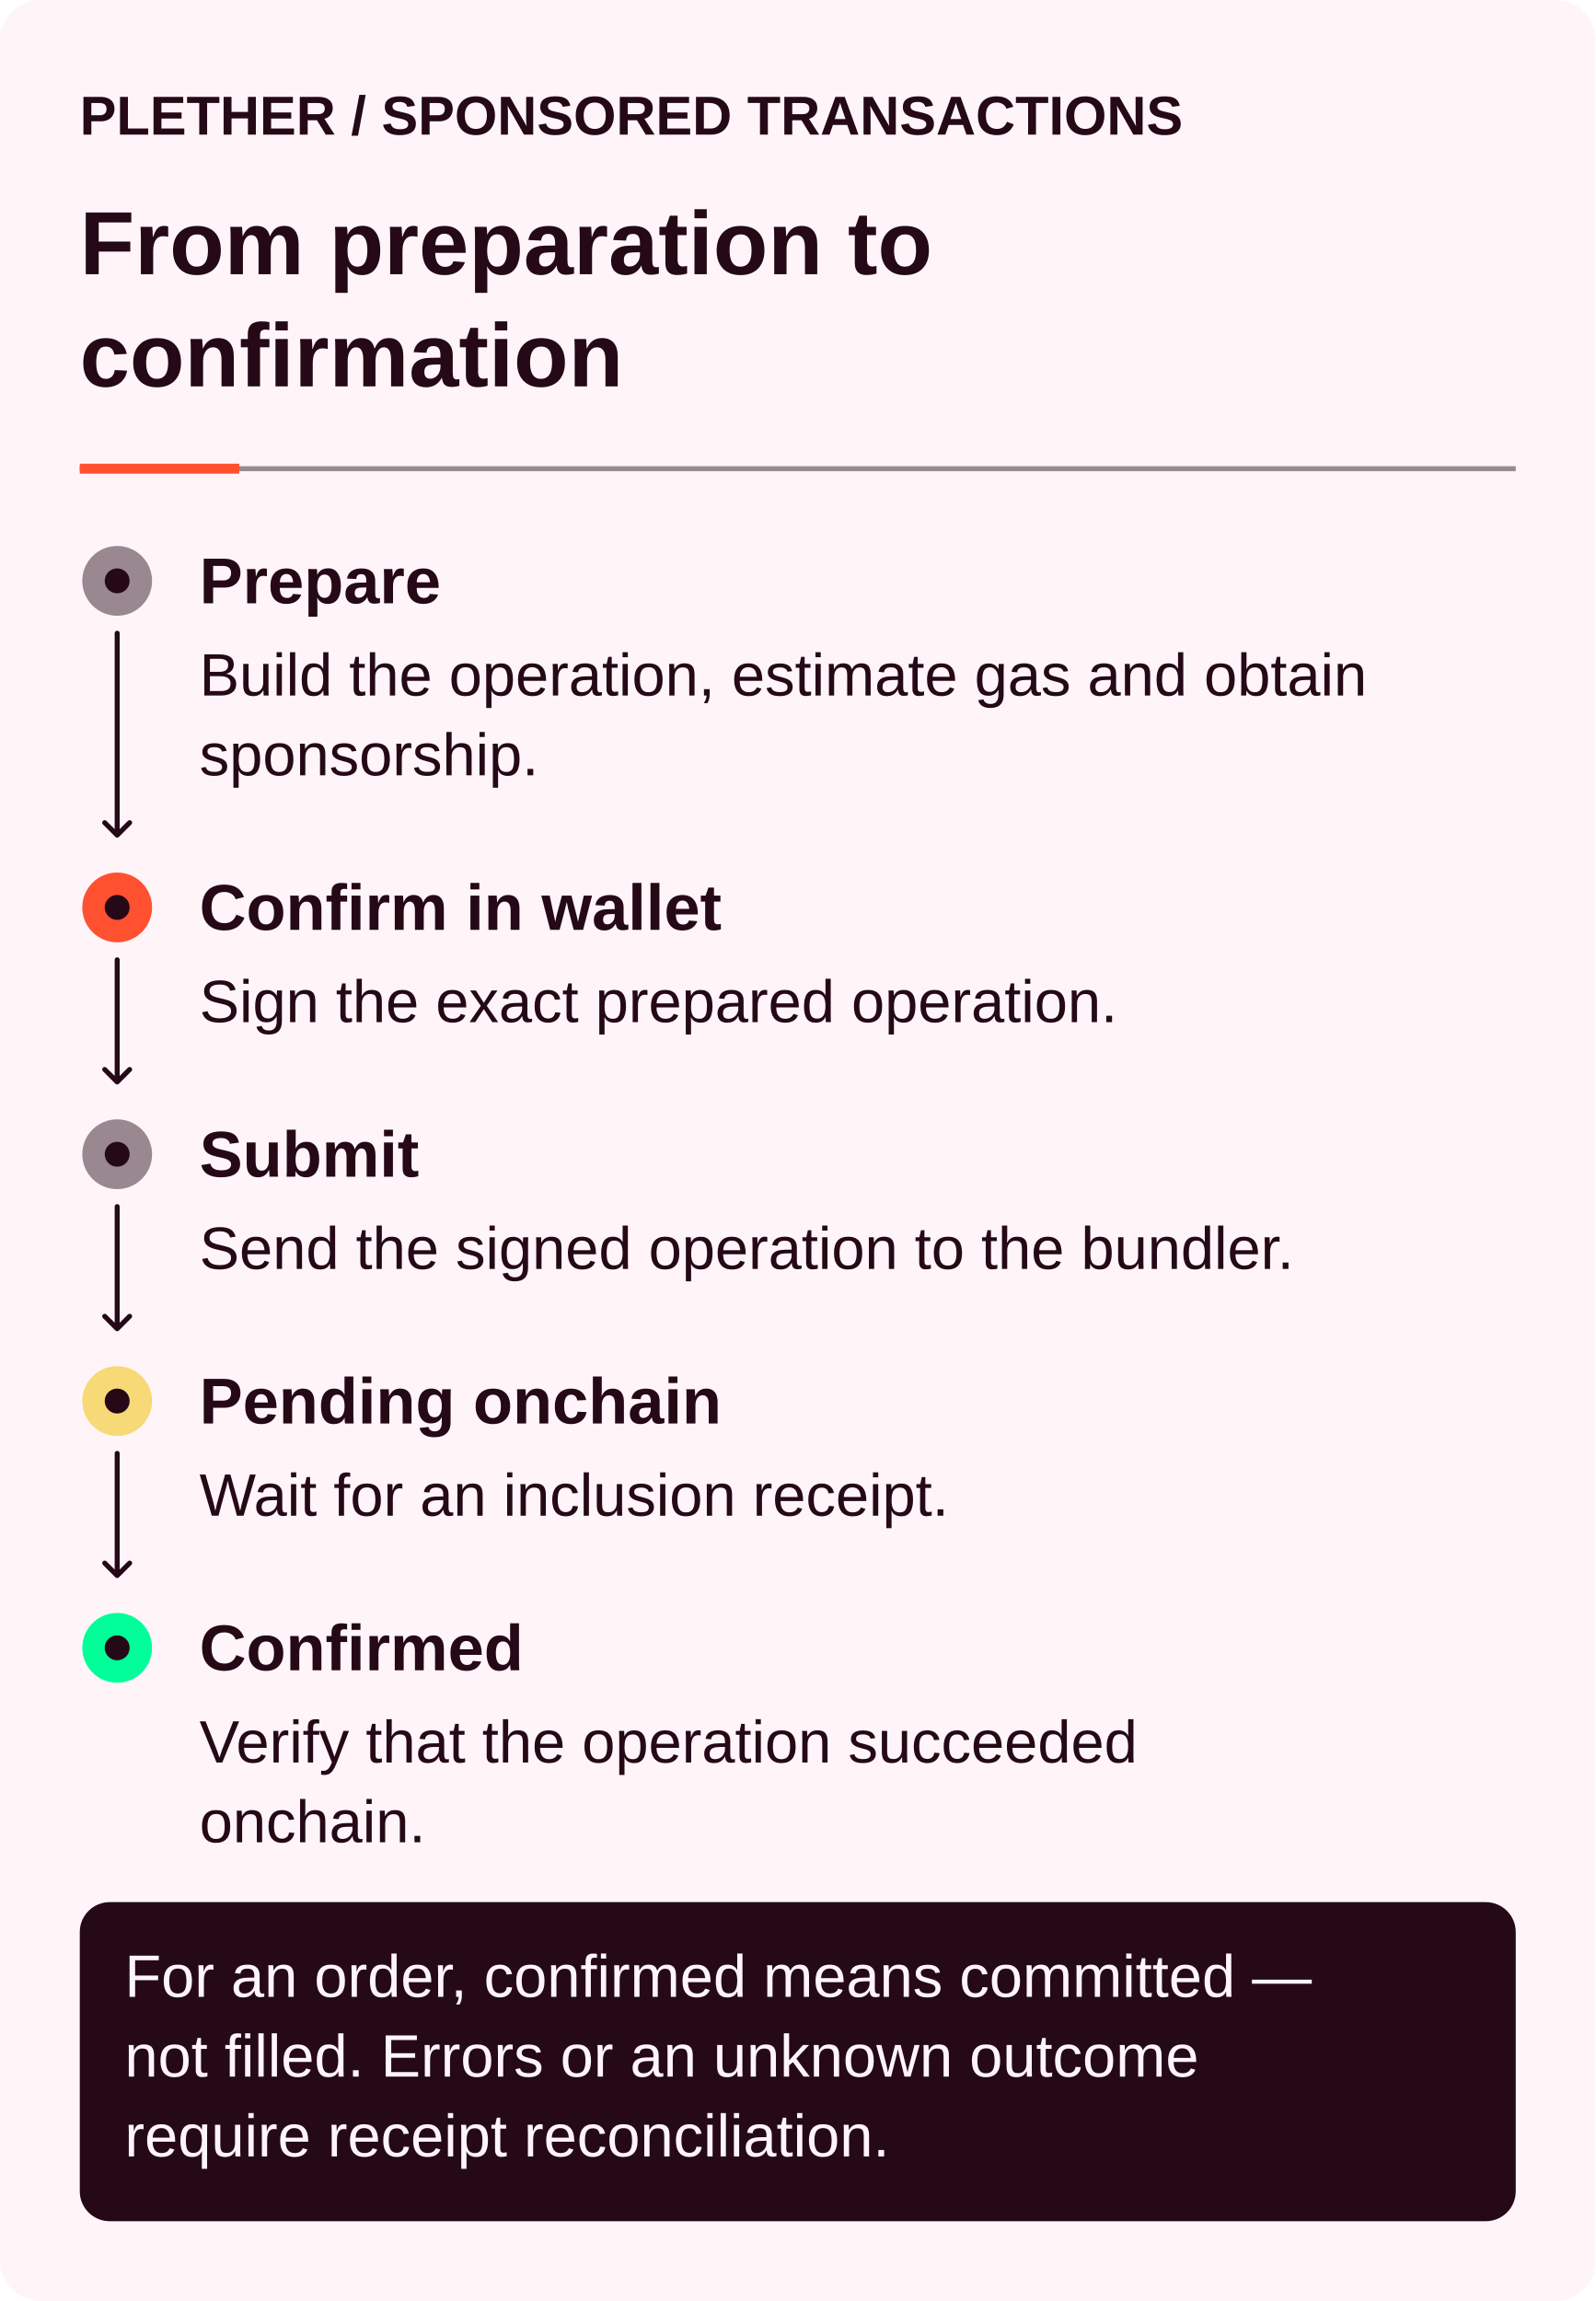
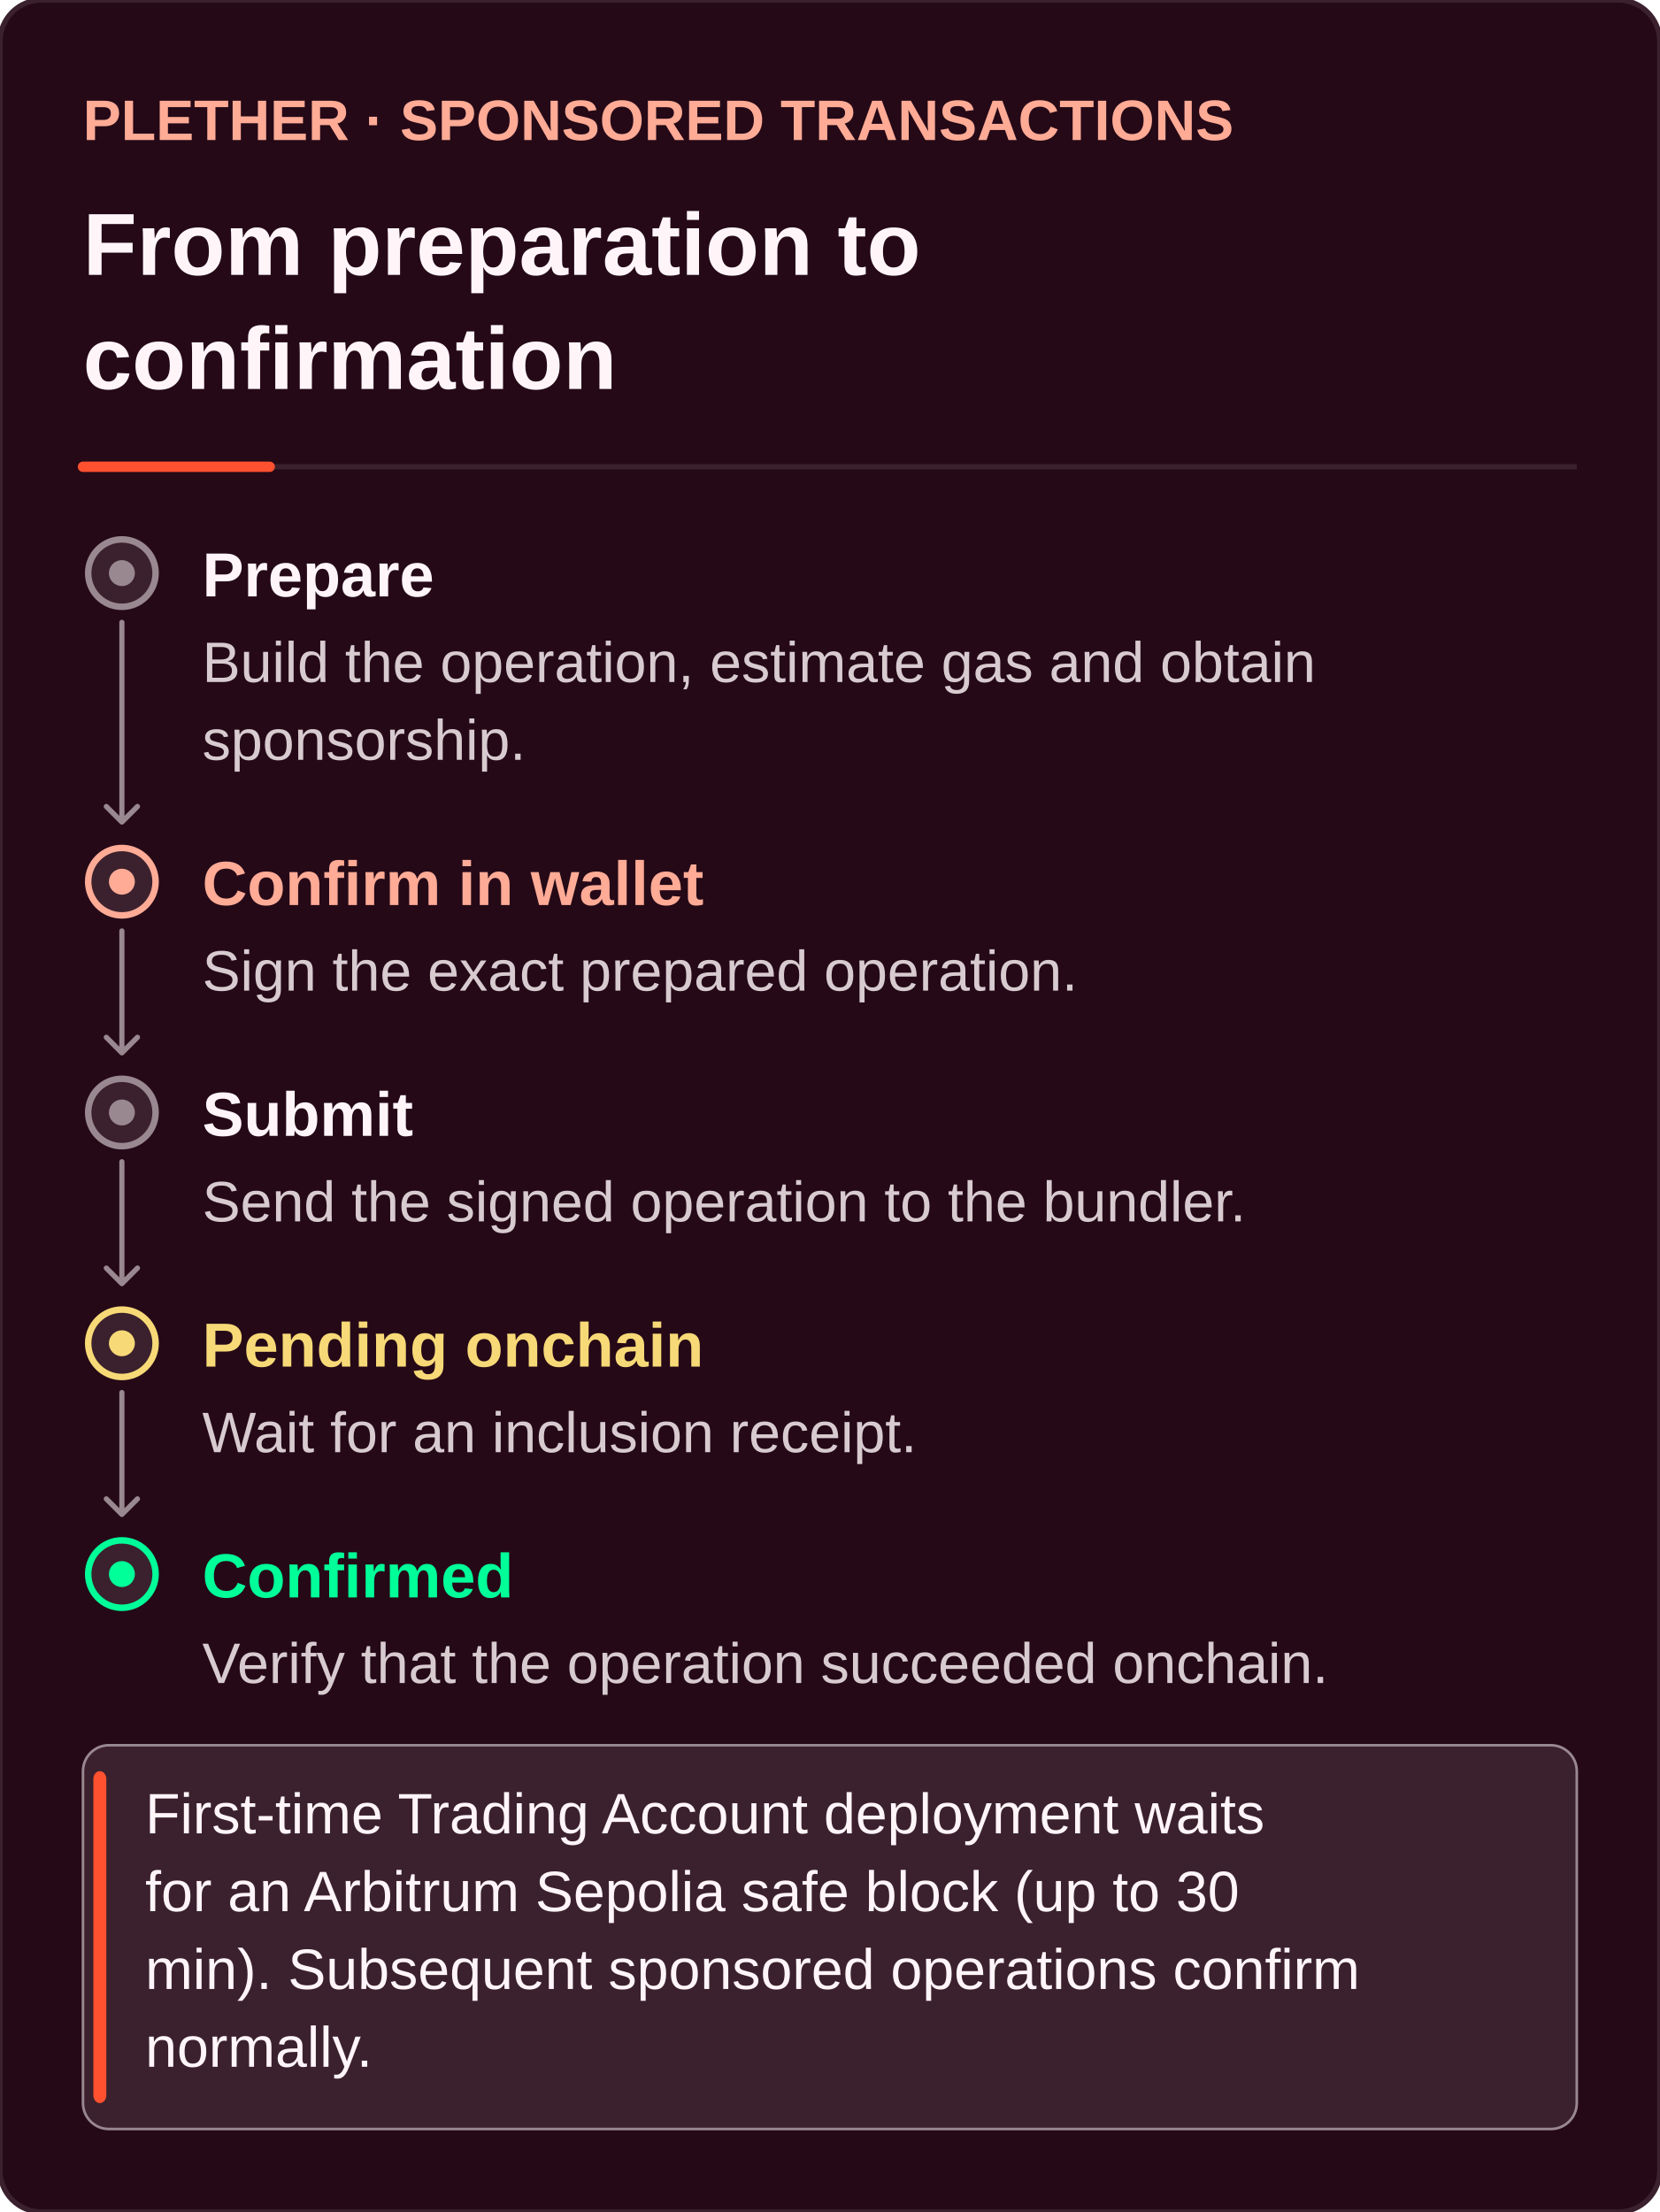
- <svg xmlns="http://www.w3.org/2000/svg" width="640" height="923" viewBox="0 0 640 923" role="img" aria-labelledby="quickstart-sponsored-operation-lifecycle-title quickstart-sponsored-operation-lifecycle-desc" focusable="false">
-   <style>text{font-family:Arial,Helvetica,sans-serif}</style>
-   <rect width="640" height="923" rx="16" fill="#FFF5F9" />
-   <text x="32" y="54" font-size="22" font-weight="700" fill="#250917" data-max-width="576">PLETHER / SPONSORED TRANSACTIONS</text>
-   <text x="32" y="110" font-size="36" font-weight="700" fill="#250917" data-max-width="576">From preparation to</text>
-   <text x="32" y="155" font-size="36" font-weight="700" fill="#250917" data-max-width="576">confirmation</text>
-   <path d="M32 188 L608 188" stroke="#9A8890" stroke-width="2" fill="none" />
-   <path d="M32 188 h64" stroke="#FF512F" stroke-width="4" fill="none" />
-   <circle cx="47" cy="233" r="14" fill="#9A8890" />
-   <circle cx="47" cy="233" r="5" fill="#250917" />
-   <text x="80" y="242" font-size="26" font-weight="700" fill="#250917" data-max-width="528">Prepare</text>
-   <text x="80" y="279" font-size="24" font-weight="400" fill="#250917" data-max-width="528">Build the operation, estimate gas and obtain</text>
-   <text x="80" y="311" font-size="24" font-weight="400" fill="#250917" data-max-width="528">sponsorship.</text>
-   <path d="M47 254 V335 m-5 -5 5 5 5 -5" stroke="#250917" stroke-width="2" stroke-linecap="round" stroke-linejoin="round" fill="none" />
-   <circle cx="47" cy="364" r="14" fill="#FF512F" />
-   <circle cx="47" cy="364" r="5" fill="#250917" />
-   <text x="80" y="373" font-size="26" font-weight="700" fill="#250917" data-max-width="528">Confirm in wallet</text>
-   <text x="80" y="410" font-size="24" font-weight="400" fill="#250917" data-max-width="528">Sign the exact prepared operation.</text>
-   <path d="M47 385 V434 m-5 -5 5 5 5 -5" stroke="#250917" stroke-width="2" stroke-linecap="round" stroke-linejoin="round" fill="none" />
-   <circle cx="47" cy="463" r="14" fill="#9A8890" />
-   <circle cx="47" cy="463" r="5" fill="#250917" />
-   <text x="80" y="472" font-size="26" font-weight="700" fill="#250917" data-max-width="528">Submit</text>
-   <text x="80" y="509" font-size="24" font-weight="400" fill="#250917" data-max-width="528">Send the signed operation to the bundler.</text>
-   <path d="M47 484 V533 m-5 -5 5 5 5 -5" stroke="#250917" stroke-width="2" stroke-linecap="round" stroke-linejoin="round" fill="none" />
-   <circle cx="47" cy="562" r="14" fill="#F7D977" />
-   <circle cx="47" cy="562" r="5" fill="#250917" />
-   <text x="80" y="571" font-size="26" font-weight="700" fill="#250917" data-max-width="528">Pending onchain</text>
-   <text x="80" y="608" font-size="24" font-weight="400" fill="#250917" data-max-width="528">Wait for an inclusion receipt.</text>
-   <path d="M47 583 V632 m-5 -5 5 5 5 -5" stroke="#250917" stroke-width="2" stroke-linecap="round" stroke-linejoin="round" fill="none" />
-   <circle cx="47" cy="661" r="14" fill="#00FF99" />
-   <circle cx="47" cy="661" r="5" fill="#250917" />
-   <text x="80" y="670" font-size="26" font-weight="700" fill="#250917" data-max-width="528">Confirmed</text>
-   <text x="80" y="707" font-size="24" font-weight="400" fill="#250917" data-max-width="528">Verify that the operation succeeded</text>
-   <text x="80" y="739" font-size="24" font-weight="400" fill="#250917" data-max-width="528">onchain.</text>
-   <rect x="32" y="763" width="576" height="128" rx="12" fill="#250917" stroke="none" />
-   <text x="50" y="801" font-size="24" font-weight="400" fill="#FFF5F9" data-max-width="540">For an order, confirmed means committed —</text>
-   <text x="50" y="833" font-size="24" font-weight="400" fill="#FFF5F9" data-max-width="540">not filled. Errors or an unknown outcome</text>
-   <text x="50" y="865" font-size="24" font-weight="400" fill="#FFF5F9" data-max-width="540">require receipt reconciliation.</text>
+ <svg xmlns="http://www.w3.org/2000/svg" width="640" height="853" viewBox="0 0 640 853" role="img" aria-labelledby="quickstart-sponsored-operation-lifecycle-title quickstart-sponsored-operation-lifecycle-desc" focusable="false">
+   <style>text{font-family:'Uncut Sans',-apple-system,BlinkMacSystemFont,'Segoe UI',Arial,Helvetica,sans-serif}</style>
+   <rect width="640" height="853" rx="16" fill="#250917" stroke="#3B212D" stroke-width="2" />
+   <text x="32" y="54" font-size="22" font-weight="700" fill="#FFAB96" data-max-width="576">PLETHER · SPONSORED TRANSACTIONS</text>
+   <text x="32" y="106" font-size="34" font-weight="700" fill="#FFF5F9" data-max-width="576">From preparation to</text>
+   <text x="32" y="150" font-size="34" font-weight="700" fill="#FFF5F9" data-max-width="576">confirmation</text>
+   <path d="M32 180 L608 180" stroke="#3B212D" stroke-width="2" fill="none" />
+   <path d="M32 180 h72" stroke="#FF512F" stroke-width="4" stroke-linecap="round" fill="none" />
+   <circle cx="47" cy="221" r="13" fill="#3B212D" stroke="#9A8890" stroke-width="2.5" />
+   <circle cx="47" cy="221" r="5" fill="#9A8890" />
+   <text x="78" y="230" font-size="24" font-weight="700" fill="#FFF5F9" data-max-width="530">Prepare</text>
+   <text x="78" y="263" font-size="22" font-weight="400" fill="#D8CBD0" data-max-width="530">Build the operation, estimate gas and obtain</text>
+   <text x="78" y="293" font-size="22" font-weight="400" fill="#D8CBD0" data-max-width="530">sponsorship.</text>
+   <path d="M47 240 V317 m-6 -6 6 6 6 -6" stroke="#9A8890" stroke-width="2" stroke-linecap="round" stroke-linejoin="round" fill="none" />
+   <circle cx="47" cy="340" r="13" fill="#3B212D" stroke="#FFAB96" stroke-width="2.5" />
+   <circle cx="47" cy="340" r="5" fill="#FFAB96" />
+   <text x="78" y="349" font-size="24" font-weight="700" fill="#FFAB96" data-max-width="530">Confirm in wallet</text>
+   <text x="78" y="382" font-size="22" font-weight="400" fill="#D8CBD0" data-max-width="530">Sign the exact prepared operation.</text>
+   <path d="M47 359 V406 m-6 -6 6 6 6 -6" stroke="#9A8890" stroke-width="2" stroke-linecap="round" stroke-linejoin="round" fill="none" />
+   <circle cx="47" cy="429" r="13" fill="#3B212D" stroke="#9A8890" stroke-width="2.5" />
+   <circle cx="47" cy="429" r="5" fill="#9A8890" />
+   <text x="78" y="438" font-size="24" font-weight="700" fill="#FFF5F9" data-max-width="530">Submit</text>
+   <text x="78" y="471" font-size="22" font-weight="400" fill="#D8CBD0" data-max-width="530">Send the signed operation to the bundler.</text>
+   <path d="M47 448 V495 m-6 -6 6 6 6 -6" stroke="#9A8890" stroke-width="2" stroke-linecap="round" stroke-linejoin="round" fill="none" />
+   <circle cx="47" cy="518" r="13" fill="#3B212D" stroke="#F7D977" stroke-width="2.5" />
+   <circle cx="47" cy="518" r="5" fill="#F7D977" />
+   <text x="78" y="527" font-size="24" font-weight="700" fill="#F7D977" data-max-width="530">Pending onchain</text>
+   <text x="78" y="560" font-size="22" font-weight="400" fill="#D8CBD0" data-max-width="530">Wait for an inclusion receipt.</text>
+   <path d="M47 537 V584 m-6 -6 6 6 6 -6" stroke="#9A8890" stroke-width="2" stroke-linecap="round" stroke-linejoin="round" fill="none" />
+   <circle cx="47" cy="607" r="13" fill="#3B212D" stroke="#00FF99" stroke-width="2.5" />
+   <circle cx="47" cy="607" r="5" fill="#00FF99" />
+   <text x="78" y="616" font-size="24" font-weight="700" fill="#00FF99" data-max-width="530">Confirmed</text>
+   <text x="78" y="649" font-size="22" font-weight="400" fill="#D8CBD0" data-max-width="530">Verify that the operation succeeded onchain.</text>
+   <rect x="32" y="673" width="576" height="148" rx="10" fill="#3B212D" stroke="#9A8890" stroke-width="1" />
+   <rect x="36" y="683" width="5" height="128" rx="3" fill="#FF512F" stroke="none" />
+   <text x="56" y="707" font-size="22" font-weight="400" fill="#FFF5F9" data-max-width="532">First-time Trading Account deployment waits</text>
+   <text x="56" y="737" font-size="22" font-weight="400" fill="#FFF5F9" data-max-width="532">for an Arbitrum Sepolia safe block (up to 30</text>
+   <text x="56" y="767" font-size="22" font-weight="400" fill="#FFF5F9" data-max-width="532">min). Subsequent sponsored operations confirm</text>
+   <text x="56" y="797" font-size="22" font-weight="400" fill="#FFF5F9" data-max-width="532">normally.</text>
</svg>
